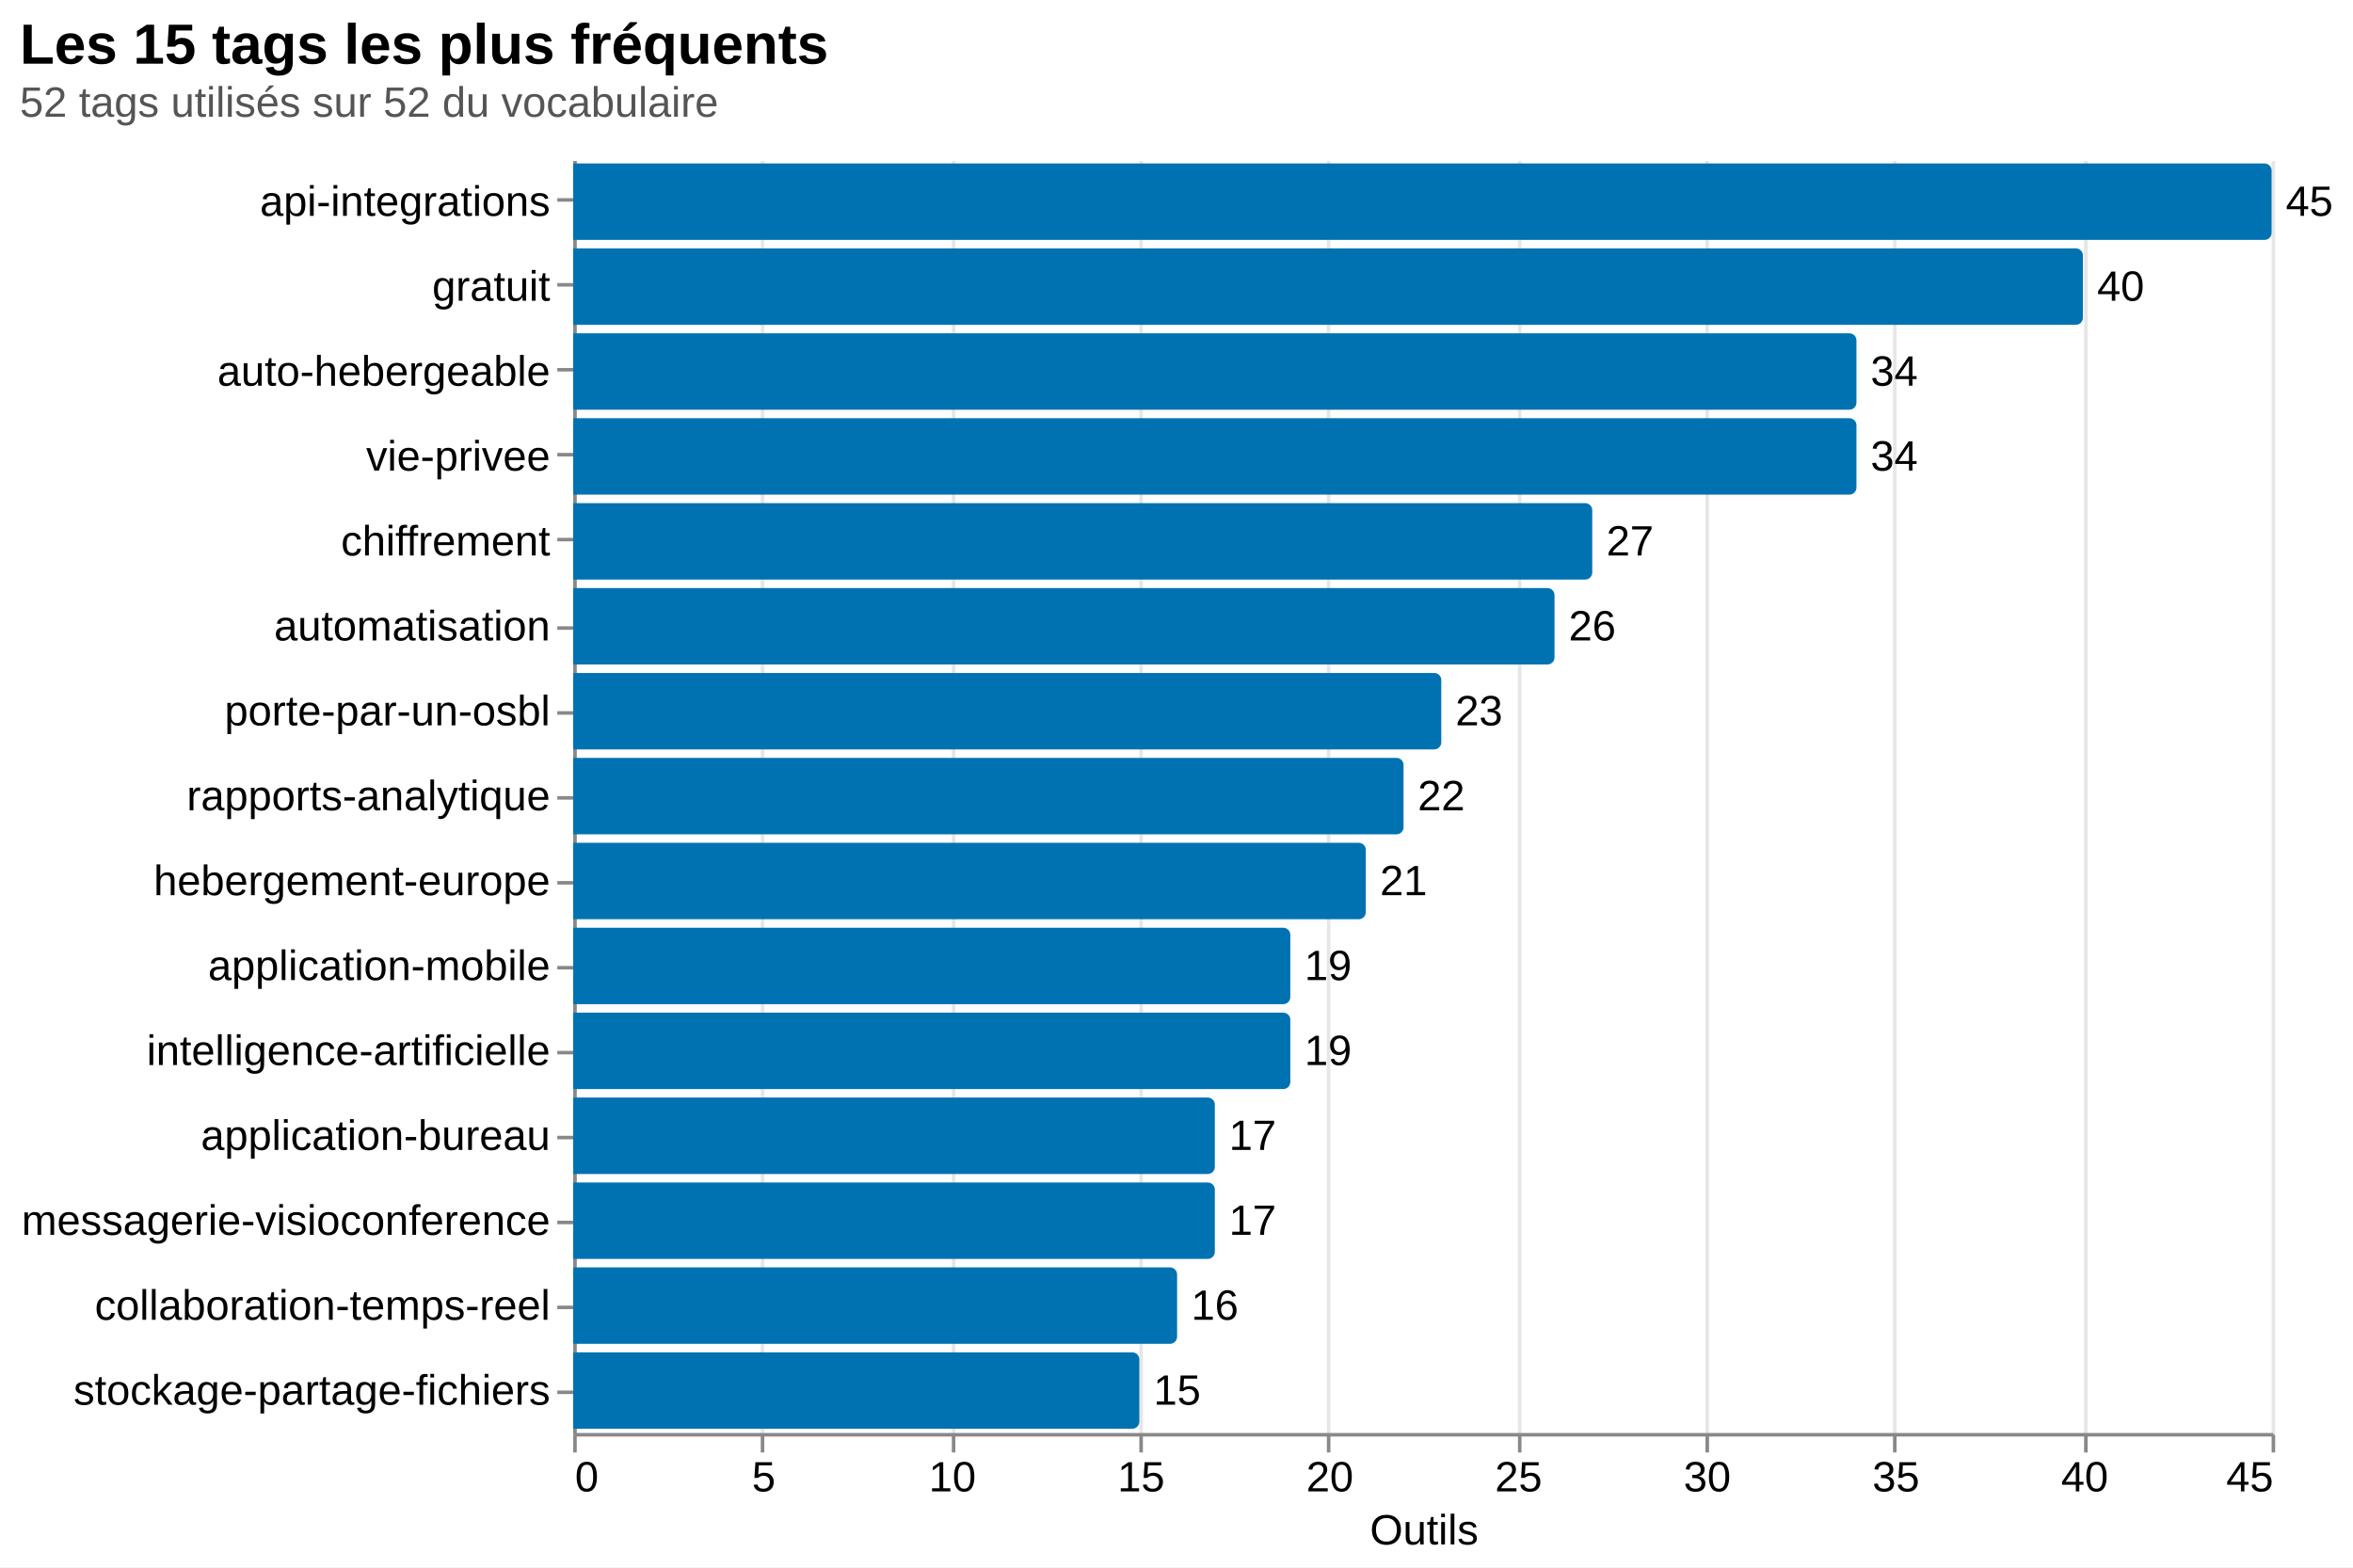
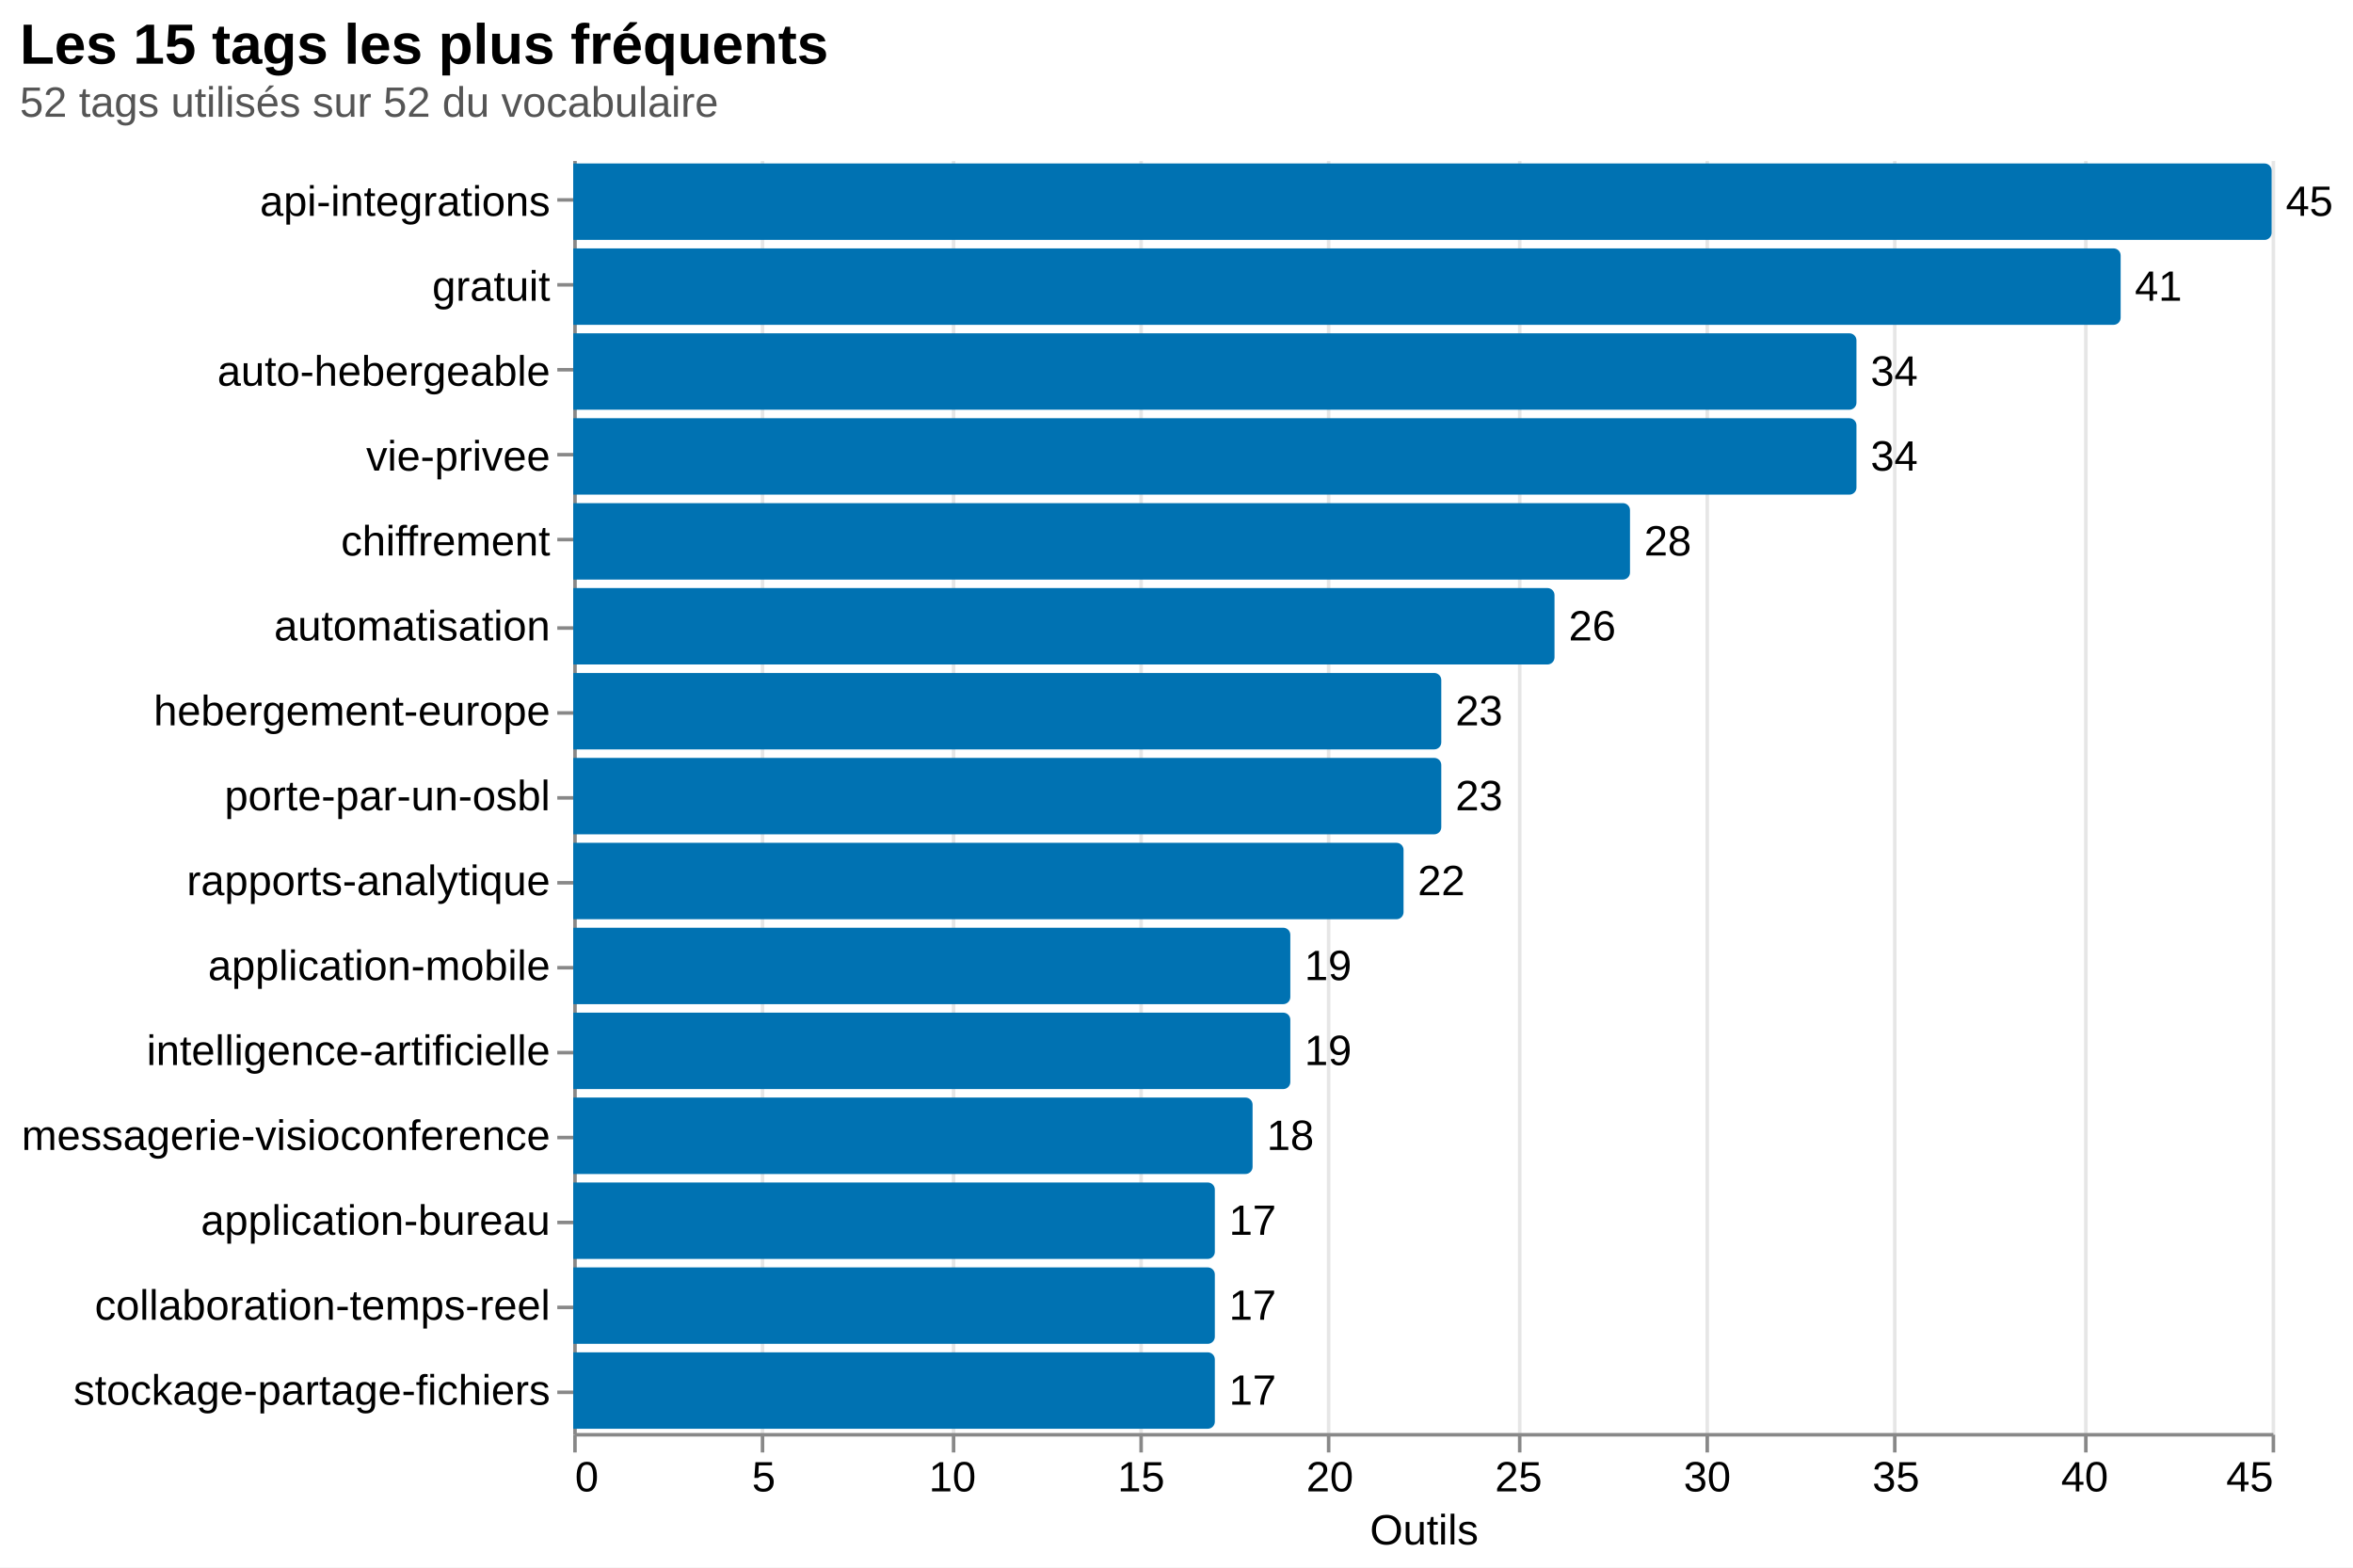
<svg xmlns="http://www.w3.org/2000/svg" version="1.1" class="marks" width="665" height="443" viewBox="0 0 665 443">
  <rect width="665" height="443" fill="white" />
  <g fill="none" stroke-miterlimit="10" transform="translate(162,45)">
    <g class="mark-group role-frame root" role="graphics-object" aria-roledescription="group mark container">
      <g transform="translate(0,0)">
        <path class="background" aria-hidden="true" d="M0,0h480v360h-480Z" />
        <g>
          <g class="mark-group role-axis" aria-hidden="true">
            <g transform="translate(0.5,360.5)">
              <path class="background" aria-hidden="true" d="M0,0h0v0h0Z" pointer-events="none" />
              <g>
                <g class="mark-rule role-axis-grid" pointer-events="none">
                  <line transform="translate(0,0)" x2="0" y2="-360" stroke="#E6E6E6" stroke-width="1" opacity="1" />
                  <line transform="translate(53,0)" x2="0" y2="-360" stroke="#E6E6E6" stroke-width="1" opacity="1" />
                  <line transform="translate(107,0)" x2="0" y2="-360" stroke="#E6E6E6" stroke-width="1" opacity="1" />
                  <line transform="translate(160,0)" x2="0" y2="-360" stroke="#E6E6E6" stroke-width="1" opacity="1" />
                  <line transform="translate(213,0)" x2="0" y2="-360" stroke="#E6E6E6" stroke-width="1" opacity="1" />
                  <line transform="translate(267,0)" x2="0" y2="-360" stroke="#E6E6E6" stroke-width="1" opacity="1" />
                  <line transform="translate(320,0)" x2="0" y2="-360" stroke="#E6E6E6" stroke-width="1" opacity="1" />
                  <line transform="translate(373,0)" x2="0" y2="-360" stroke="#E6E6E6" stroke-width="1" opacity="1" />
                  <line transform="translate(427,0)" x2="0" y2="-360" stroke="#E6E6E6" stroke-width="1" opacity="1" />
                  <line transform="translate(480,0)" x2="0" y2="-360" stroke="#E6E6E6" stroke-width="1" opacity="1" />
                </g>
              </g>
              <path class="foreground" aria-hidden="true" d="" pointer-events="none" display="none" />
            </g>
          </g>
          <g class="mark-group role-axis" role="graphics-symbol" aria-roledescription="axis" aria-label="X-axis titled 'Outils' for a linear scale with values from 0 to 45">
            <g transform="translate(0.5,360.5)">
              <path class="background" aria-hidden="true" d="M0,0h0v0h0Z" pointer-events="none" />
              <g>
                <g class="mark-rule role-axis-tick" pointer-events="none">
                  <line transform="translate(0,0)" x2="0" y2="5" stroke="#888888" stroke-width="1" opacity="1" />
                  <line transform="translate(53,0)" x2="0" y2="5" stroke="#888888" stroke-width="1" opacity="1" />
                  <line transform="translate(107,0)" x2="0" y2="5" stroke="#888888" stroke-width="1" opacity="1" />
                  <line transform="translate(160,0)" x2="0" y2="5" stroke="#888888" stroke-width="1" opacity="1" />
                  <line transform="translate(213,0)" x2="0" y2="5" stroke="#888888" stroke-width="1" opacity="1" />
                  <line transform="translate(267,0)" x2="0" y2="5" stroke="#888888" stroke-width="1" opacity="1" />
                  <line transform="translate(320,0)" x2="0" y2="5" stroke="#888888" stroke-width="1" opacity="1" />
                  <line transform="translate(373,0)" x2="0" y2="5" stroke="#888888" stroke-width="1" opacity="1" />
                  <line transform="translate(427,0)" x2="0" y2="5" stroke="#888888" stroke-width="1" opacity="1" />
                  <line transform="translate(480,0)" x2="0" y2="5" stroke="#888888" stroke-width="1" opacity="1" />
                </g>
                <g class="mark-text role-axis-label" pointer-events="none">
                  <text text-anchor="start" transform="translate(0,16)" font-family="Liberation Sans, Helvetica, Arial, sans-serif" font-size="12px" fill="#000" opacity="1">0</text>
                  <text text-anchor="middle" transform="translate(53.33333,16)" font-family="Liberation Sans, Helvetica, Arial, sans-serif" font-size="12px" fill="#000" opacity="1">5</text>
                  <text text-anchor="middle" transform="translate(106.6667,16)" font-family="Liberation Sans, Helvetica, Arial, sans-serif" font-size="12px" fill="#000" opacity="1">10</text>
                  <text text-anchor="middle" transform="translate(160,16)" font-family="Liberation Sans, Helvetica, Arial, sans-serif" font-size="12px" fill="#000" opacity="1">15</text>
                  <text text-anchor="middle" transform="translate(213.3333,16)" font-family="Liberation Sans, Helvetica, Arial, sans-serif" font-size="12px" fill="#000" opacity="1">20</text>
                  <text text-anchor="middle" transform="translate(266.6667,16)" font-family="Liberation Sans, Helvetica, Arial, sans-serif" font-size="12px" fill="#000" opacity="1">25</text>
                  <text text-anchor="middle" transform="translate(320,16)" font-family="Liberation Sans, Helvetica, Arial, sans-serif" font-size="12px" fill="#000" opacity="1">30</text>
                  <text text-anchor="middle" transform="translate(373.3333,16)" font-family="Liberation Sans, Helvetica, Arial, sans-serif" font-size="12px" fill="#000" opacity="1">35</text>
                  <text text-anchor="middle" transform="translate(426.6667,16)" font-family="Liberation Sans, Helvetica, Arial, sans-serif" font-size="12px" fill="#000" opacity="1">40</text>
                  <text text-anchor="end" transform="translate(480,16)" font-family="Liberation Sans, Helvetica, Arial, sans-serif" font-size="12px" fill="#000" opacity="1">45</text>
                </g>
                <g class="mark-rule role-axis-domain" pointer-events="none">
                  <line transform="translate(0,0)" x2="480" y2="0" stroke="#888888" stroke-width="1" opacity="1" />
                </g>
                <g class="mark-text role-axis-title" pointer-events="none">
                  <text text-anchor="middle" transform="translate(240,31)" font-family="Liberation Sans, Helvetica, Arial, sans-serif" font-size="12px" font-weight="normal" fill="#000" opacity="1">Outils</text>
                </g>
              </g>
              <path class="foreground" aria-hidden="true" d="" pointer-events="none" display="none" />
            </g>
          </g>
          <g class="mark-group role-axis" role="graphics-symbol" aria-roledescription="axis" aria-label="Y-axis for a discrete scale with 15 values: api-integrations, gratuit, auto-hebergeable, vie-privee, chiffrement, ending with stockage-partage-fichiers">
            <g transform="translate(0.5,0.5)">
              <path class="background" aria-hidden="true" d="M0,0h0v0h0Z" pointer-events="none" />
              <g>
                <g class="mark-rule role-axis-tick" pointer-events="none">
                  <line transform="translate(0,11)" x2="-5" y2="0" stroke="#888888" stroke-width="1" opacity="1" />
                  <line transform="translate(0,35)" x2="-5" y2="0" stroke="#888888" stroke-width="1" opacity="1" />
                  <line transform="translate(0,59)" x2="-5" y2="0" stroke="#888888" stroke-width="1" opacity="1" />
                  <line transform="translate(0,83)" x2="-5" y2="0" stroke="#888888" stroke-width="1" opacity="1" />
                  <line transform="translate(0,107)" x2="-5" y2="0" stroke="#888888" stroke-width="1" opacity="1" />
                  <line transform="translate(0,132)" x2="-5" y2="0" stroke="#888888" stroke-width="1" opacity="1" />
                  <line transform="translate(0,156)" x2="-5" y2="0" stroke="#888888" stroke-width="1" opacity="1" />
                  <line transform="translate(0,180)" x2="-5" y2="0" stroke="#888888" stroke-width="1" opacity="1" />
                  <line transform="translate(0,204)" x2="-5" y2="0" stroke="#888888" stroke-width="1" opacity="1" />
                  <line transform="translate(0,228)" x2="-5" y2="0" stroke="#888888" stroke-width="1" opacity="1" />
                  <line transform="translate(0,252)" x2="-5" y2="0" stroke="#888888" stroke-width="1" opacity="1" />
                  <line transform="translate(0,276)" x2="-5" y2="0" stroke="#888888" stroke-width="1" opacity="1" />
                  <line transform="translate(0,300)" x2="-5" y2="0" stroke="#888888" stroke-width="1" opacity="1" />
                  <line transform="translate(0,324)" x2="-5" y2="0" stroke="#888888" stroke-width="1" opacity="1" />
                  <line transform="translate(0,348)" x2="-5" y2="0" stroke="#888888" stroke-width="1" opacity="1" />
                </g>
                <g class="mark-text role-axis-label" pointer-events="none">
                  <text text-anchor="end" transform="translate(-7,15.5)" font-family="Liberation Sans, Helvetica, Arial, sans-serif" font-size="12px" fill="#000" opacity="1">api-integrations</text>
                  <text text-anchor="end" transform="translate(-7,39.5)" font-family="Liberation Sans, Helvetica, Arial, sans-serif" font-size="12px" fill="#000" opacity="1">gratuit</text>
                  <text text-anchor="end" transform="translate(-7,63.5)" font-family="Liberation Sans, Helvetica, Arial, sans-serif" font-size="12px" fill="#000" opacity="1">auto-hebergeable</text>
                  <text text-anchor="end" transform="translate(-7,87.5)" font-family="Liberation Sans, Helvetica, Arial, sans-serif" font-size="12px" fill="#000" opacity="1">vie-privee</text>
                  <text text-anchor="end" transform="translate(-7,111.5)" font-family="Liberation Sans, Helvetica, Arial, sans-serif" font-size="12px" fill="#000" opacity="1">chiffrement</text>
                  <text text-anchor="end" transform="translate(-7,135.5)" font-family="Liberation Sans, Helvetica, Arial, sans-serif" font-size="12px" fill="#000" opacity="1">automatisation</text>
-                   <text text-anchor="end" transform="translate(-7,159.5)" font-family="Liberation Sans, Helvetica, Arial, sans-serif" font-size="12px" fill="#000" opacity="1">porte-par-un-osbl</text>
-                   <text text-anchor="end" transform="translate(-7,183.5)" font-family="Liberation Sans, Helvetica, Arial, sans-serif" font-size="12px" fill="#000" opacity="1">rapports-analytique</text>
-                   <text text-anchor="end" transform="translate(-7,207.5)" font-family="Liberation Sans, Helvetica, Arial, sans-serif" font-size="12px" fill="#000" opacity="1">hebergement-europe</text>
+                   <text text-anchor="end" transform="translate(-7,159.5)" font-family="Liberation Sans, Helvetica, Arial, sans-serif" font-size="12px" fill="#000" opacity="1">hebergement-europe</text>
+                   <text text-anchor="end" transform="translate(-7,183.5)" font-family="Liberation Sans, Helvetica, Arial, sans-serif" font-size="12px" fill="#000" opacity="1">porte-par-un-osbl</text>
+                   <text text-anchor="end" transform="translate(-7,207.5)" font-family="Liberation Sans, Helvetica, Arial, sans-serif" font-size="12px" fill="#000" opacity="1">rapports-analytique</text>
                  <text text-anchor="end" transform="translate(-7,231.5)" font-family="Liberation Sans, Helvetica, Arial, sans-serif" font-size="12px" fill="#000" opacity="1">application-mobile</text>
                  <text text-anchor="end" transform="translate(-7,255.5)" font-family="Liberation Sans, Helvetica, Arial, sans-serif" font-size="12px" fill="#000" opacity="1">intelligence-artificielle</text>
-                   <text text-anchor="end" transform="translate(-7,279.5)" font-family="Liberation Sans, Helvetica, Arial, sans-serif" font-size="12px" fill="#000" opacity="1">application-bureau</text>
-                   <text text-anchor="end" transform="translate(-7,303.5)" font-family="Liberation Sans, Helvetica, Arial, sans-serif" font-size="12px" fill="#000" opacity="1">messagerie-visioconference</text>
+                   <text text-anchor="end" transform="translate(-7,279.5)" font-family="Liberation Sans, Helvetica, Arial, sans-serif" font-size="12px" fill="#000" opacity="1">messagerie-visioconference</text>
+                   <text text-anchor="end" transform="translate(-7,303.5)" font-family="Liberation Sans, Helvetica, Arial, sans-serif" font-size="12px" fill="#000" opacity="1">application-bureau</text>
                  <text text-anchor="end" transform="translate(-7,327.5)" font-family="Liberation Sans, Helvetica, Arial, sans-serif" font-size="12px" fill="#000" opacity="1">collaboration-temps-reel</text>
                  <text text-anchor="end" transform="translate(-7,351.5)" font-family="Liberation Sans, Helvetica, Arial, sans-serif" font-size="12px" fill="#000" opacity="1">stockage-partage-fichiers</text>
                </g>
                <g class="mark-rule role-axis-domain" pointer-events="none">
                  <line transform="translate(0,0)" x2="0" y2="360" stroke="#888888" stroke-width="1" opacity="1" />
                </g>
              </g>
              <path class="foreground" aria-hidden="true" d="" pointer-events="none" display="none" />
            </g>
          </g>
          <g class="mark-group role-scope" role="graphics-object" aria-roledescription="group mark container">
            <g transform="translate(0,1.2)">
              <path class="background" aria-hidden="true" d="M0,0L478,0C479.104,0,480,0.896,480,2L480,19.6C480,20.704,479.104,21.6,478,21.6L0,21.6C0,21.6,0,21.6,0,21.6L0,0C0,0,0,0,0,0Z" />
              <g clip-path="url(#clip1)">
                <g class="mark-group role-scope" role="graphics-object" aria-roledescription="group mark container">
                  <g transform="translate(0,0)">
                    <path class="background" aria-hidden="true" d="M0,0h0v21.6h0Z" />
                    <g>
                      <g class="mark-rect role-mark layer_0_marks" role="graphics-object" aria-roledescription="rect mark container">
                        <path aria-label="Outils: 45; tag: api-integrations" role="graphics-symbol" aria-roledescription="bar" d="M0,0h480v21.6h-480Z" fill="#0072B2" />
                      </g>
                    </g>
                    <path class="foreground" aria-hidden="true" d="" display="none" />
                  </g>
                </g>
              </g>
              <path class="foreground" aria-hidden="true" d="" display="none" />
            </g>
            <g transform="translate(0,25.2)">
-               <path class="background" aria-hidden="true" d="M0,0L424.667,0C425.77,0,426.667,0.896,426.667,2L426.667,19.6C426.667,20.704,425.77,21.6,424.667,21.6L0,21.6C0,21.6,0,21.6,0,21.6L0,0C0,0,0,0,0,0Z" />
+               <path class="background" aria-hidden="true" d="M0,0L435.333,0C436.437,0,437.333,0.896,437.333,2L437.333,19.6C437.333,20.704,436.437,21.6,435.333,21.6L0,21.6C0,21.6,0,21.6,0,21.6L0,0C0,0,0,0,0,0Z" />
              <g clip-path="url(#clip2)">
                <g class="mark-group role-scope" role="graphics-object" aria-roledescription="group mark container">
                  <g transform="translate(0,0)">
                    <path class="background" aria-hidden="true" d="M0,0h0v21.6h0Z" />
                    <g>
                      <g class="mark-rect role-mark layer_0_marks" role="graphics-object" aria-roledescription="rect mark container">
-                         <path aria-label="Outils: 40; tag: gratuit" role="graphics-symbol" aria-roledescription="bar" d="M0,0h426.667v21.6h-426.667Z" fill="#0072B2" />
+                         <path aria-label="Outils: 41; tag: gratuit" role="graphics-symbol" aria-roledescription="bar" d="M0,0h437.333v21.6h-437.333Z" fill="#0072B2" />
                      </g>
                    </g>
                    <path class="foreground" aria-hidden="true" d="" display="none" />
                  </g>
                </g>
              </g>
              <path class="foreground" aria-hidden="true" d="" display="none" />
            </g>
            <g transform="translate(0,49.2)">
              <path class="background" aria-hidden="true" d="M0,0L360.667,0C361.77,0,362.667,0.896,362.667,2L362.667,19.6C362.667,20.704,361.77,21.6,360.667,21.6L0,21.6C0,21.6,0,21.6,0,21.6L0,0C0,0,0,0,0,0Z" />
              <g clip-path="url(#clip3)">
                <g class="mark-group role-scope" role="graphics-object" aria-roledescription="group mark container">
                  <g transform="translate(0,0)">
                    <path class="background" aria-hidden="true" d="M0,0h0v21.6h0Z" />
                    <g>
                      <g class="mark-rect role-mark layer_0_marks" role="graphics-object" aria-roledescription="rect mark container">
                        <path aria-label="Outils: 34; tag: auto-hebergeable" role="graphics-symbol" aria-roledescription="bar" d="M0,0h362.667v21.6h-362.667Z" fill="#0072B2" />
                      </g>
                    </g>
                    <path class="foreground" aria-hidden="true" d="" display="none" />
                  </g>
                </g>
              </g>
              <path class="foreground" aria-hidden="true" d="" display="none" />
            </g>
            <g transform="translate(0,73.2)">
              <path class="background" aria-hidden="true" d="M0,0L360.667,0C361.77,0,362.667,0.896,362.667,2L362.667,19.6C362.667,20.704,361.77,21.6,360.667,21.6L0,21.6C0,21.6,0,21.6,0,21.6L0,0C0,0,0,0,0,0Z" />
              <g clip-path="url(#clip4)">
                <g class="mark-group role-scope" role="graphics-object" aria-roledescription="group mark container">
                  <g transform="translate(0,0)">
                    <path class="background" aria-hidden="true" d="M0,0h0v21.6h0Z" />
                    <g>
                      <g class="mark-rect role-mark layer_0_marks" role="graphics-object" aria-roledescription="rect mark container">
                        <path aria-label="Outils: 34; tag: vie-privee" role="graphics-symbol" aria-roledescription="bar" d="M0,0h362.667v21.6h-362.667Z" fill="#0072B2" />
                      </g>
                    </g>
                    <path class="foreground" aria-hidden="true" d="" display="none" />
                  </g>
                </g>
              </g>
              <path class="foreground" aria-hidden="true" d="" display="none" />
            </g>
            <g transform="translate(0,97.2)">
-               <path class="background" aria-hidden="true" d="M0,0L286,0C287.104,0,288,0.896,288,2L288,19.6C288,20.704,287.104,21.6,286,21.6L0,21.6C0,21.6,0,21.6,0,21.6L0,0C0,0,0,0,0,0Z" />
+               <path class="background" aria-hidden="true" d="M0,0L296.667,0C297.77,0,298.667,0.896,298.667,2L298.667,19.6C298.667,20.704,297.77,21.6,296.667,21.6L0,21.6C0,21.6,0,21.6,0,21.6L0,0C0,0,0,0,0,0Z" />
              <g clip-path="url(#clip5)">
                <g class="mark-group role-scope" role="graphics-object" aria-roledescription="group mark container">
                  <g transform="translate(0,0)">
                    <path class="background" aria-hidden="true" d="M0,0h0v21.6h0Z" />
                    <g>
                      <g class="mark-rect role-mark layer_0_marks" role="graphics-object" aria-roledescription="rect mark container">
-                         <path aria-label="Outils: 27; tag: chiffrement" role="graphics-symbol" aria-roledescription="bar" d="M0,0h288v21.6h-288Z" fill="#0072B2" />
+                         <path aria-label="Outils: 28; tag: chiffrement" role="graphics-symbol" aria-roledescription="bar" d="M0,0h298.667v21.6h-298.667Z" fill="#0072B2" />
                      </g>
                    </g>
                    <path class="foreground" aria-hidden="true" d="" display="none" />
                  </g>
                </g>
              </g>
              <path class="foreground" aria-hidden="true" d="" display="none" />
            </g>
            <g transform="translate(0,121.2)">
              <path class="background" aria-hidden="true" d="M0,0L275.333,0C276.437,0,277.333,0.896,277.333,2L277.333,19.6C277.333,20.704,276.437,21.6,275.333,21.6L0,21.6C0,21.6,0,21.6,0,21.6L0,0C0,0,0,0,0,0Z" />
              <g clip-path="url(#clip6)">
                <g class="mark-group role-scope" role="graphics-object" aria-roledescription="group mark container">
                  <g transform="translate(0,0)">
                    <path class="background" aria-hidden="true" d="M0,0h0v21.6h0Z" />
                    <g>
                      <g class="mark-rect role-mark layer_0_marks" role="graphics-object" aria-roledescription="rect mark container">
                        <path aria-label="Outils: 26; tag: automatisation" role="graphics-symbol" aria-roledescription="bar" d="M0,0h277.333v21.6h-277.333Z" fill="#0072B2" />
                      </g>
                    </g>
                    <path class="foreground" aria-hidden="true" d="" display="none" />
                  </g>
                </g>
              </g>
              <path class="foreground" aria-hidden="true" d="" display="none" />
            </g>
            <g transform="translate(0,145.2)">
              <path class="background" aria-hidden="true" d="M0,0L243.333,0C244.437,0,245.333,0.896,245.333,2L245.333,19.6C245.333,20.704,244.437,21.6,243.333,21.6L0,21.6C0,21.6,0,21.6,0,21.6L0,0C0,0,0,0,0,0Z" />
              <g clip-path="url(#clip7)">
                <g class="mark-group role-scope" role="graphics-object" aria-roledescription="group mark container">
                  <g transform="translate(0,0)">
                    <path class="background" aria-hidden="true" d="M0,0h0v21.6h0Z" />
                    <g>
                      <g class="mark-rect role-mark layer_0_marks" role="graphics-object" aria-roledescription="rect mark container">
+                         <path aria-label="Outils: 23; tag: hebergement-europe" role="graphics-symbol" aria-roledescription="bar" d="M0,0h245.333v21.6h-245.333Z" fill="#0072B2" />
+                       </g>
+                     </g>
+                     <path class="foreground" aria-hidden="true" d="" display="none" />
+                   </g>
+                 </g>
+               </g>
+               <path class="foreground" aria-hidden="true" d="" display="none" />
+             </g>
+             <g transform="translate(0,169.2)">
+               <path class="background" aria-hidden="true" d="M0,0L243.333,0C244.437,0,245.333,0.896,245.333,2L245.333,19.6C245.333,20.704,244.437,21.6,243.333,21.6L0,21.6C0,21.6,0,21.6,0,21.6L0,0C0,0,0,0,0,0Z" />
+               <g clip-path="url(#clip8)">
+                 <g class="mark-group role-scope" role="graphics-object" aria-roledescription="group mark container">
+                   <g transform="translate(0,0)">
+                     <path class="background" aria-hidden="true" d="M0,0h0v21.6h0Z" />
+                     <g>
+                       <g class="mark-rect role-mark layer_0_marks" role="graphics-object" aria-roledescription="rect mark container">
                        <path aria-label="Outils: 23; tag: porte-par-un-osbl" role="graphics-symbol" aria-roledescription="bar" d="M0,0h245.333v21.6h-245.333Z" fill="#0072B2" />
                      </g>
                    </g>
                    <path class="foreground" aria-hidden="true" d="" display="none" />
                  </g>
                </g>
              </g>
              <path class="foreground" aria-hidden="true" d="" display="none" />
            </g>
-             <g transform="translate(0,169.2)">
+             <g transform="translate(0,193.2)">
              <path class="background" aria-hidden="true" d="M0,0L232.667,0C233.77,0,234.667,0.896,234.667,2L234.667,19.6C234.667,20.704,233.77,21.6,232.667,21.6L0,21.6C0,21.6,0,21.6,0,21.6L0,0C0,0,0,0,0,0Z" />
-               <g clip-path="url(#clip8)">
+               <g clip-path="url(#clip9)">
                <g class="mark-group role-scope" role="graphics-object" aria-roledescription="group mark container">
                  <g transform="translate(0,0)">
                    <path class="background" aria-hidden="true" d="M0,0h0v21.6h0Z" />
                    <g>
                      <g class="mark-rect role-mark layer_0_marks" role="graphics-object" aria-roledescription="rect mark container">
                        <path aria-label="Outils: 22; tag: rapports-analytique" role="graphics-symbol" aria-roledescription="bar" d="M0,0h234.667v21.6h-234.667Z" fill="#0072B2" />
-                       </g>
-                     </g>
-                     <path class="foreground" aria-hidden="true" d="" display="none" />
-                   </g>
-                 </g>
-               </g>
-               <path class="foreground" aria-hidden="true" d="" display="none" />
-             </g>
-             <g transform="translate(0,193.2)">
-               <path class="background" aria-hidden="true" d="M0,0L222,0C223.104,0,224,0.896,224,2L224,19.6C224,20.704,223.104,21.6,222,21.6L0,21.6C0,21.6,0,21.6,0,21.6L0,0C0,0,0,0,0,0Z" />
-               <g clip-path="url(#clip9)">
-                 <g class="mark-group role-scope" role="graphics-object" aria-roledescription="group mark container">
-                   <g transform="translate(0,0)">
-                     <path class="background" aria-hidden="true" d="M0,0h0v21.6h0Z" />
-                     <g>
-                       <g class="mark-rect role-mark layer_0_marks" role="graphics-object" aria-roledescription="rect mark container">
-                         <path aria-label="Outils: 21; tag: hebergement-europe" role="graphics-symbol" aria-roledescription="bar" d="M0,0h224v21.6h-224Z" fill="#0072B2" />
                      </g>
                    </g>
                    <path class="foreground" aria-hidden="true" d="" display="none" />
                  </g>
                </g>
              </g>
              <path class="foreground" aria-hidden="true" d="" display="none" />
            </g>
            <g transform="translate(0,217.2)">
              <path class="background" aria-hidden="true" d="M0,0L200.667,0C201.77,0,202.667,0.896,202.667,2L202.667,19.6C202.667,20.704,201.77,21.6,200.667,21.6L0,21.6C0,21.6,0,21.6,0,21.6L0,0C0,0,0,0,0,0Z" />
              <g clip-path="url(#clip10)">
                <g class="mark-group role-scope" role="graphics-object" aria-roledescription="group mark container">
                  <g transform="translate(0,0)">
                    <path class="background" aria-hidden="true" d="M0,0h0v21.6h0Z" />
                    <g>
                      <g class="mark-rect role-mark layer_0_marks" role="graphics-object" aria-roledescription="rect mark container">
                        <path aria-label="Outils: 19; tag: application-mobile" role="graphics-symbol" aria-roledescription="bar" d="M0,0h202.667v21.6h-202.667Z" fill="#0072B2" />
                      </g>
                    </g>
                    <path class="foreground" aria-hidden="true" d="" display="none" />
                  </g>
                </g>
              </g>
              <path class="foreground" aria-hidden="true" d="" display="none" />
            </g>
            <g transform="translate(0,241.2)">
              <path class="background" aria-hidden="true" d="M0,0L200.667,0C201.77,0,202.667,0.896,202.667,2L202.667,19.6C202.667,20.704,201.77,21.6,200.667,21.6L0,21.6C0,21.6,0,21.6,0,21.6L0,0C0,0,0,0,0,0Z" />
              <g clip-path="url(#clip11)">
                <g class="mark-group role-scope" role="graphics-object" aria-roledescription="group mark container">
                  <g transform="translate(0,0)">
                    <path class="background" aria-hidden="true" d="M0,0h0v21.6h0Z" />
                    <g>
                      <g class="mark-rect role-mark layer_0_marks" role="graphics-object" aria-roledescription="rect mark container">
                        <path aria-label="Outils: 19; tag: intelligence-artificielle" role="graphics-symbol" aria-roledescription="bar" d="M0,0h202.667v21.6h-202.667Z" fill="#0072B2" />
                      </g>
                    </g>
                    <path class="foreground" aria-hidden="true" d="" display="none" />
                  </g>
                </g>
              </g>
              <path class="foreground" aria-hidden="true" d="" display="none" />
            </g>
            <g transform="translate(0,265.2)">
-               <path class="background" aria-hidden="true" d="M0,0L179.333,0C180.437,0,181.333,0.896,181.333,2L181.333,19.6C181.333,20.704,180.437,21.6,179.333,21.6L0,21.6C0,21.6,0,21.6,0,21.6L0,0C0,0,0,0,0,0Z" />
+               <path class="background" aria-hidden="true" d="M0,0L190,0C191.104,0,192,0.896,192,2L192,19.6C192,20.704,191.104,21.6,190,21.6L0,21.6C0,21.6,0,21.6,0,21.6L0,0C0,0,0,0,0,0Z" />
              <g clip-path="url(#clip12)">
                <g class="mark-group role-scope" role="graphics-object" aria-roledescription="group mark container">
                  <g transform="translate(0,0)">
                    <path class="background" aria-hidden="true" d="M0,0h0v21.6h0Z" />
                    <g>
                      <g class="mark-rect role-mark layer_0_marks" role="graphics-object" aria-roledescription="rect mark container">
-                         <path aria-label="Outils: 17; tag: application-bureau" role="graphics-symbol" aria-roledescription="bar" d="M0,0h181.333v21.6h-181.333Z" fill="#0072B2" />
+                         <path aria-label="Outils: 18; tag: messagerie-visioconference" role="graphics-symbol" aria-roledescription="bar" d="M0,0h192v21.6h-192Z" fill="#0072B2" />
                      </g>
                    </g>
                    <path class="foreground" aria-hidden="true" d="" display="none" />
                  </g>
                </g>
              </g>
              <path class="foreground" aria-hidden="true" d="" display="none" />
            </g>
            <g transform="translate(0,289.2)">
              <path class="background" aria-hidden="true" d="M0,0L179.333,0C180.437,0,181.333,0.896,181.333,2L181.333,19.6C181.333,20.704,180.437,21.6,179.333,21.6L0,21.6C0,21.6,0,21.6,0,21.6L0,0C0,0,0,0,0,0Z" />
              <g clip-path="url(#clip13)">
                <g class="mark-group role-scope" role="graphics-object" aria-roledescription="group mark container">
                  <g transform="translate(0,0)">
                    <path class="background" aria-hidden="true" d="M0,0h0v21.6h0Z" />
                    <g>
                      <g class="mark-rect role-mark layer_0_marks" role="graphics-object" aria-roledescription="rect mark container">
-                         <path aria-label="Outils: 17; tag: messagerie-visioconference" role="graphics-symbol" aria-roledescription="bar" d="M0,0h181.333v21.6h-181.333Z" fill="#0072B2" />
+                         <path aria-label="Outils: 17; tag: application-bureau" role="graphics-symbol" aria-roledescription="bar" d="M0,0h181.333v21.6h-181.333Z" fill="#0072B2" />
                      </g>
                    </g>
                    <path class="foreground" aria-hidden="true" d="" display="none" />
                  </g>
                </g>
              </g>
              <path class="foreground" aria-hidden="true" d="" display="none" />
            </g>
            <g transform="translate(0,313.2)">
-               <path class="background" aria-hidden="true" d="M0,0L168.667,0C169.77,0,170.667,0.896,170.667,2L170.667,19.6C170.667,20.704,169.77,21.6,168.667,21.6L0,21.6C0,21.6,0,21.6,0,21.6L0,0C0,0,0,0,0,0Z" />
+               <path class="background" aria-hidden="true" d="M0,0L179.333,0C180.437,0,181.333,0.896,181.333,2L181.333,19.6C181.333,20.704,180.437,21.6,179.333,21.6L0,21.6C0,21.6,0,21.6,0,21.6L0,0C0,0,0,0,0,0Z" />
              <g clip-path="url(#clip14)">
                <g class="mark-group role-scope" role="graphics-object" aria-roledescription="group mark container">
                  <g transform="translate(0,0)">
                    <path class="background" aria-hidden="true" d="M0,0h0v21.6h0Z" />
                    <g>
                      <g class="mark-rect role-mark layer_0_marks" role="graphics-object" aria-roledescription="rect mark container">
-                         <path aria-label="Outils: 16; tag: collaboration-temps-reel" role="graphics-symbol" aria-roledescription="bar" d="M0,0h170.667v21.6h-170.667Z" fill="#0072B2" />
+                         <path aria-label="Outils: 17; tag: collaboration-temps-reel" role="graphics-symbol" aria-roledescription="bar" d="M0,0h181.333v21.6h-181.333Z" fill="#0072B2" />
                      </g>
                    </g>
                    <path class="foreground" aria-hidden="true" d="" display="none" />
                  </g>
                </g>
              </g>
              <path class="foreground" aria-hidden="true" d="" display="none" />
            </g>
            <g transform="translate(0,337.2)">
-               <path class="background" aria-hidden="true" d="M0,0L158,0C159.104,0,160,0.896,160,2L160,19.6C160,20.704,159.104,21.6,158,21.6L0,21.6C0,21.6,0,21.6,0,21.6L0,0C0,0,0,0,0,0Z" />
+               <path class="background" aria-hidden="true" d="M0,0L179.333,0C180.437,0,181.333,0.896,181.333,2L181.333,19.6C181.333,20.704,180.437,21.6,179.333,21.6L0,21.6C0,21.6,0,21.6,0,21.6L0,0C0,0,0,0,0,0Z" />
              <g clip-path="url(#clip15)">
                <g class="mark-group role-scope" role="graphics-object" aria-roledescription="group mark container">
                  <g transform="translate(0,0)">
                    <path class="background" aria-hidden="true" d="M0,0h0v21.6h0Z" />
                    <g>
                      <g class="mark-rect role-mark layer_0_marks" role="graphics-object" aria-roledescription="rect mark container">
-                         <path aria-label="Outils: 15; tag: stockage-partage-fichiers" role="graphics-symbol" aria-roledescription="bar" d="M0,0h160v21.6h-160Z" fill="#0072B2" />
+                         <path aria-label="Outils: 17; tag: stockage-partage-fichiers" role="graphics-symbol" aria-roledescription="bar" d="M0,0h181.333v21.6h-181.333Z" fill="#0072B2" />
                      </g>
                    </g>
                    <path class="foreground" aria-hidden="true" d="" display="none" />
                  </g>
                </g>
              </g>
              <path class="foreground" aria-hidden="true" d="" display="none" />
            </g>
          </g>
          <g class="mark-text role-mark layer_1_marks" role="graphics-object" aria-roledescription="text mark container">
            <text aria-label="n: 45; tag: api-integrations" role="graphics-symbol" aria-roledescription="text mark" text-anchor="start" transform="translate(484,16)" font-family="Liberation Sans, Helvetica, Arial, sans-serif" font-size="12px" fill="black">45</text>
-             <text aria-label="n: 40; tag: gratuit" role="graphics-symbol" aria-roledescription="text mark" text-anchor="start" transform="translate(430.6667,40)" font-family="Liberation Sans, Helvetica, Arial, sans-serif" font-size="12px" fill="black">40</text>
+             <text aria-label="n: 41; tag: gratuit" role="graphics-symbol" aria-roledescription="text mark" text-anchor="start" transform="translate(441.3333,40)" font-family="Liberation Sans, Helvetica, Arial, sans-serif" font-size="12px" fill="black">41</text>
            <text aria-label="n: 34; tag: auto-hebergeable" role="graphics-symbol" aria-roledescription="text mark" text-anchor="start" transform="translate(366.6667,64)" font-family="Liberation Sans, Helvetica, Arial, sans-serif" font-size="12px" fill="black">34</text>
            <text aria-label="n: 34; tag: vie-privee" role="graphics-symbol" aria-roledescription="text mark" text-anchor="start" transform="translate(366.6667,88)" font-family="Liberation Sans, Helvetica, Arial, sans-serif" font-size="12px" fill="black">34</text>
-             <text aria-label="n: 27; tag: chiffrement" role="graphics-symbol" aria-roledescription="text mark" text-anchor="start" transform="translate(292,112)" font-family="Liberation Sans, Helvetica, Arial, sans-serif" font-size="12px" fill="black">27</text>
+             <text aria-label="n: 28; tag: chiffrement" role="graphics-symbol" aria-roledescription="text mark" text-anchor="start" transform="translate(302.6667,112)" font-family="Liberation Sans, Helvetica, Arial, sans-serif" font-size="12px" fill="black">28</text>
            <text aria-label="n: 26; tag: automatisation" role="graphics-symbol" aria-roledescription="text mark" text-anchor="start" transform="translate(281.3333,136)" font-family="Liberation Sans, Helvetica, Arial, sans-serif" font-size="12px" fill="black">26</text>
-             <text aria-label="n: 23; tag: porte-par-un-osbl" role="graphics-symbol" aria-roledescription="text mark" text-anchor="start" transform="translate(249.3333,160)" font-family="Liberation Sans, Helvetica, Arial, sans-serif" font-size="12px" fill="black">23</text>
-             <text aria-label="n: 22; tag: rapports-analytique" role="graphics-symbol" aria-roledescription="text mark" text-anchor="start" transform="translate(238.6667,184)" font-family="Liberation Sans, Helvetica, Arial, sans-serif" font-size="12px" fill="black">22</text>
-             <text aria-label="n: 21; tag: hebergement-europe" role="graphics-symbol" aria-roledescription="text mark" text-anchor="start" transform="translate(228,208)" font-family="Liberation Sans, Helvetica, Arial, sans-serif" font-size="12px" fill="black">21</text>
+             <text aria-label="n: 23; tag: hebergement-europe" role="graphics-symbol" aria-roledescription="text mark" text-anchor="start" transform="translate(249.3333,160)" font-family="Liberation Sans, Helvetica, Arial, sans-serif" font-size="12px" fill="black">23</text>
+             <text aria-label="n: 23; tag: porte-par-un-osbl" role="graphics-symbol" aria-roledescription="text mark" text-anchor="start" transform="translate(249.3333,184)" font-family="Liberation Sans, Helvetica, Arial, sans-serif" font-size="12px" fill="black">23</text>
+             <text aria-label="n: 22; tag: rapports-analytique" role="graphics-symbol" aria-roledescription="text mark" text-anchor="start" transform="translate(238.6667,208)" font-family="Liberation Sans, Helvetica, Arial, sans-serif" font-size="12px" fill="black">22</text>
            <text aria-label="n: 19; tag: application-mobile" role="graphics-symbol" aria-roledescription="text mark" text-anchor="start" transform="translate(206.6667,232)" font-family="Liberation Sans, Helvetica, Arial, sans-serif" font-size="12px" fill="black">19</text>
            <text aria-label="n: 19; tag: intelligence-artificielle" role="graphics-symbol" aria-roledescription="text mark" text-anchor="start" transform="translate(206.6667,256)" font-family="Liberation Sans, Helvetica, Arial, sans-serif" font-size="12px" fill="black">19</text>
-             <text aria-label="n: 17; tag: application-bureau" role="graphics-symbol" aria-roledescription="text mark" text-anchor="start" transform="translate(185.3333,280)" font-family="Liberation Sans, Helvetica, Arial, sans-serif" font-size="12px" fill="black">17</text>
-             <text aria-label="n: 17; tag: messagerie-visioconference" role="graphics-symbol" aria-roledescription="text mark" text-anchor="start" transform="translate(185.3333,304)" font-family="Liberation Sans, Helvetica, Arial, sans-serif" font-size="12px" fill="black">17</text>
-             <text aria-label="n: 16; tag: collaboration-temps-reel" role="graphics-symbol" aria-roledescription="text mark" text-anchor="start" transform="translate(174.6667,328)" font-family="Liberation Sans, Helvetica, Arial, sans-serif" font-size="12px" fill="black">16</text>
-             <text aria-label="n: 15; tag: stockage-partage-fichiers" role="graphics-symbol" aria-roledescription="text mark" text-anchor="start" transform="translate(164,352)" font-family="Liberation Sans, Helvetica, Arial, sans-serif" font-size="12px" fill="black">15</text>
+             <text aria-label="n: 18; tag: messagerie-visioconference" role="graphics-symbol" aria-roledescription="text mark" text-anchor="start" transform="translate(196,280)" font-family="Liberation Sans, Helvetica, Arial, sans-serif" font-size="12px" fill="black">18</text>
+             <text aria-label="n: 17; tag: application-bureau" role="graphics-symbol" aria-roledescription="text mark" text-anchor="start" transform="translate(185.3333,304)" font-family="Liberation Sans, Helvetica, Arial, sans-serif" font-size="12px" fill="black">17</text>
+             <text aria-label="n: 17; tag: collaboration-temps-reel" role="graphics-symbol" aria-roledescription="text mark" text-anchor="start" transform="translate(185.3333,328)" font-family="Liberation Sans, Helvetica, Arial, sans-serif" font-size="12px" fill="black">17</text>
+             <text aria-label="n: 17; tag: stockage-partage-fichiers" role="graphics-symbol" aria-roledescription="text mark" text-anchor="start" transform="translate(185.3333,352)" font-family="Liberation Sans, Helvetica, Arial, sans-serif" font-size="12px" fill="black">17</text>
          </g>
          <g class="mark-group role-title">
            <g transform="translate(-156.4023,-40)">
              <path class="background" aria-hidden="true" d="M0,0h0v0h0Z" pointer-events="none" />
              <g>
                <g class="mark-text role-title-text" role="graphics-symbol" aria-roledescription="title" aria-label="Title text 'Les 15 tags les plus fréquents'" pointer-events="none">
                  <text text-anchor="start" transform="translate(0,13)" font-family="Liberation Sans, Helvetica, Arial, sans-serif" font-size="16px" font-weight="bold" fill="#000" opacity="1">Les 15 tags les plus fréquents</text>
                </g>
                <g class="mark-text role-title-subtitle" role="graphics-symbol" aria-roledescription="subtitle" aria-label="Subtitle text '52 tags utilisés sur 52 du vocabulaire'" pointer-events="none">
                  <text text-anchor="start" transform="translate(0,28)" font-family="Liberation Sans, Helvetica, Arial, sans-serif" font-size="12px" fill="#555555" opacity="1">52 tags utilisés sur 52 du vocabulaire</text>
                </g>
              </g>
              <path class="foreground" aria-hidden="true" d="" pointer-events="none" display="none" />
            </g>
          </g>
        </g>
        <path class="foreground" aria-hidden="true" d="" display="none" />
      </g>
    </g>
  </g>
  <defs>
    <clipPath id="clip1">
      <path d="M0,0L478,0C479.104,0,480,0.896,480,2L480,19.6C480,20.704,479.104,21.6,478,21.6L0,21.6C0,21.6,0,21.6,0,21.6L0,0C0,0,0,0,0,0Z" />
    </clipPath>
    <clipPath id="clip2">
-       <path d="M0,0L424.667,0C425.77,0,426.667,0.896,426.667,2L426.667,19.6C426.667,20.704,425.77,21.6,424.667,21.6L0,21.6C0,21.6,0,21.6,0,21.6L0,0C0,0,0,0,0,0Z" />
+       <path d="M0,0L435.333,0C436.437,0,437.333,0.896,437.333,2L437.333,19.6C437.333,20.704,436.437,21.6,435.333,21.6L0,21.6C0,21.6,0,21.6,0,21.6L0,0C0,0,0,0,0,0Z" />
    </clipPath>
    <clipPath id="clip3">
      <path d="M0,0L360.667,0C361.77,0,362.667,0.896,362.667,2L362.667,19.6C362.667,20.704,361.77,21.6,360.667,21.6L0,21.6C0,21.6,0,21.6,0,21.6L0,0C0,0,0,0,0,0Z" />
    </clipPath>
    <clipPath id="clip4">
      <path d="M0,0L360.667,0C361.77,0,362.667,0.896,362.667,2L362.667,19.6C362.667,20.704,361.77,21.6,360.667,21.6L0,21.6C0,21.6,0,21.6,0,21.6L0,0C0,0,0,0,0,0Z" />
    </clipPath>
    <clipPath id="clip5">
-       <path d="M0,0L286,0C287.104,0,288,0.896,288,2L288,19.6C288,20.704,287.104,21.6,286,21.6L0,21.6C0,21.6,0,21.6,0,21.6L0,0C0,0,0,0,0,0Z" />
+       <path d="M0,0L296.667,0C297.77,0,298.667,0.896,298.667,2L298.667,19.6C298.667,20.704,297.77,21.6,296.667,21.6L0,21.6C0,21.6,0,21.6,0,21.6L0,0C0,0,0,0,0,0Z" />
    </clipPath>
    <clipPath id="clip6">
      <path d="M0,0L275.333,0C276.437,0,277.333,0.896,277.333,2L277.333,19.6C277.333,20.704,276.437,21.6,275.333,21.6L0,21.6C0,21.6,0,21.6,0,21.6L0,0C0,0,0,0,0,0Z" />
    </clipPath>
    <clipPath id="clip7">
      <path d="M0,0L243.333,0C244.437,0,245.333,0.896,245.333,2L245.333,19.6C245.333,20.704,244.437,21.6,243.333,21.6L0,21.6C0,21.6,0,21.6,0,21.6L0,0C0,0,0,0,0,0Z" />
    </clipPath>
    <clipPath id="clip8">
+       <path d="M0,0L243.333,0C244.437,0,245.333,0.896,245.333,2L245.333,19.6C245.333,20.704,244.437,21.6,243.333,21.6L0,21.6C0,21.6,0,21.6,0,21.6L0,0C0,0,0,0,0,0Z" />
+     </clipPath>
+     <clipPath id="clip9">
      <path d="M0,0L232.667,0C233.77,0,234.667,0.896,234.667,2L234.667,19.6C234.667,20.704,233.77,21.6,232.667,21.6L0,21.6C0,21.6,0,21.6,0,21.6L0,0C0,0,0,0,0,0Z" />
-     </clipPath>
-     <clipPath id="clip9">
-       <path d="M0,0L222,0C223.104,0,224,0.896,224,2L224,19.6C224,20.704,223.104,21.6,222,21.6L0,21.6C0,21.6,0,21.6,0,21.6L0,0C0,0,0,0,0,0Z" />
    </clipPath>
    <clipPath id="clip10">
      <path d="M0,0L200.667,0C201.77,0,202.667,0.896,202.667,2L202.667,19.6C202.667,20.704,201.77,21.6,200.667,21.6L0,21.6C0,21.6,0,21.6,0,21.6L0,0C0,0,0,0,0,0Z" />
    </clipPath>
    <clipPath id="clip11">
      <path d="M0,0L200.667,0C201.77,0,202.667,0.896,202.667,2L202.667,19.6C202.667,20.704,201.77,21.6,200.667,21.6L0,21.6C0,21.6,0,21.6,0,21.6L0,0C0,0,0,0,0,0Z" />
    </clipPath>
    <clipPath id="clip12">
-       <path d="M0,0L179.333,0C180.437,0,181.333,0.896,181.333,2L181.333,19.6C181.333,20.704,180.437,21.6,179.333,21.6L0,21.6C0,21.6,0,21.6,0,21.6L0,0C0,0,0,0,0,0Z" />
+       <path d="M0,0L190,0C191.104,0,192,0.896,192,2L192,19.6C192,20.704,191.104,21.6,190,21.6L0,21.6C0,21.6,0,21.6,0,21.6L0,0C0,0,0,0,0,0Z" />
    </clipPath>
    <clipPath id="clip13">
      <path d="M0,0L179.333,0C180.437,0,181.333,0.896,181.333,2L181.333,19.6C181.333,20.704,180.437,21.6,179.333,21.6L0,21.6C0,21.6,0,21.6,0,21.6L0,0C0,0,0,0,0,0Z" />
    </clipPath>
    <clipPath id="clip14">
-       <path d="M0,0L168.667,0C169.77,0,170.667,0.896,170.667,2L170.667,19.6C170.667,20.704,169.77,21.6,168.667,21.6L0,21.6C0,21.6,0,21.6,0,21.6L0,0C0,0,0,0,0,0Z" />
+       <path d="M0,0L179.333,0C180.437,0,181.333,0.896,181.333,2L181.333,19.6C181.333,20.704,180.437,21.6,179.333,21.6L0,21.6C0,21.6,0,21.6,0,21.6L0,0C0,0,0,0,0,0Z" />
    </clipPath>
    <clipPath id="clip15">
-       <path d="M0,0L158,0C159.104,0,160,0.896,160,2L160,19.6C160,20.704,159.104,21.6,158,21.6L0,21.6C0,21.6,0,21.6,0,21.6L0,0C0,0,0,0,0,0Z" />
+       <path d="M0,0L179.333,0C180.437,0,181.333,0.896,181.333,2L181.333,19.6C181.333,20.704,180.437,21.6,179.333,21.6L0,21.6C0,21.6,0,21.6,0,21.6L0,0C0,0,0,0,0,0Z" />
    </clipPath>
  </defs>
</svg>
